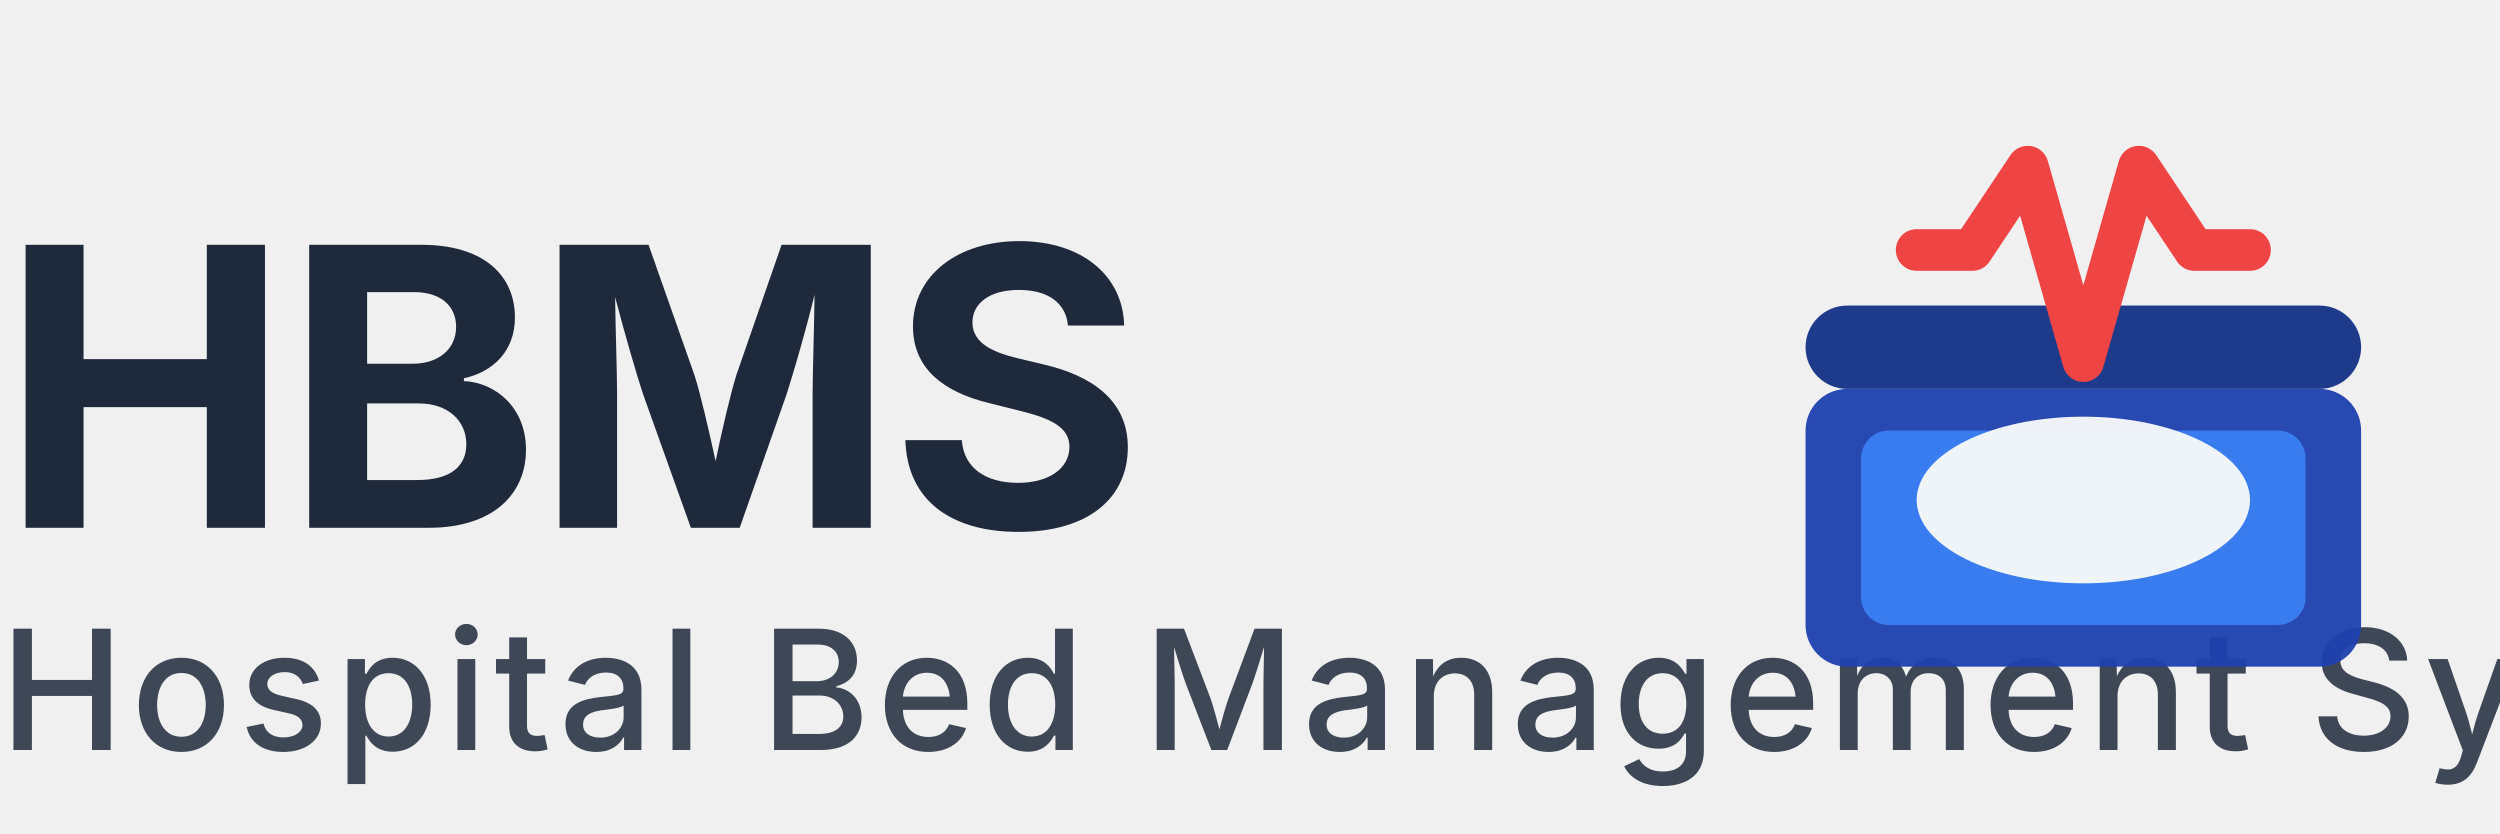
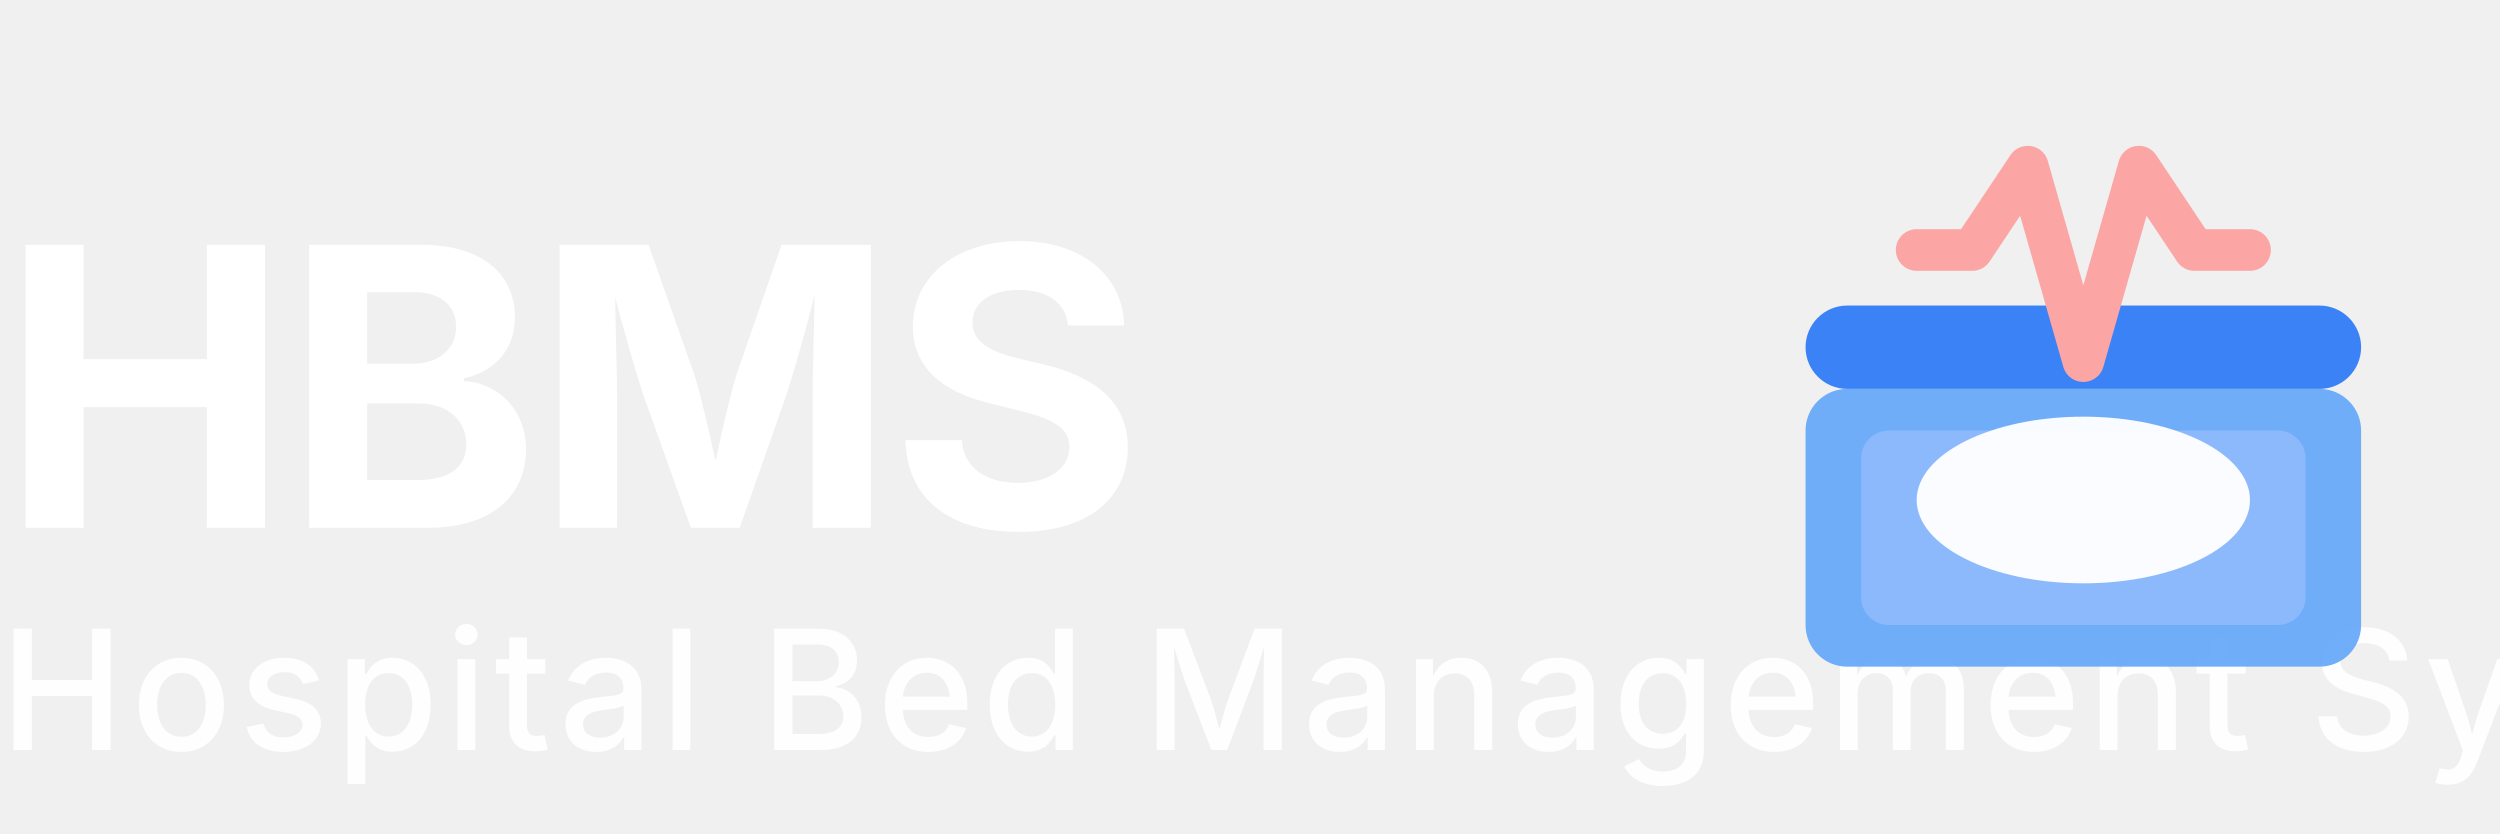
<svg xmlns="http://www.w3.org/2000/svg" width="180px" height="60px" viewBox="0 0 180 60" version="1.1">
  <g stroke="none" stroke-width="1" fill="none" fill-rule="evenodd">
-     <g transform="translate(0, 10)" fill="#1E293B">
+     <g transform="translate(0, 10)" fill="#FFFFFF">
      <text font-family="Inter Variable, Inter, system-ui, sans-serif" font-weight="700" font-size="28" letter-spacing="-0.5">
        <tspan x="0" y="28">HBMS</tspan>
      </text>
-       <text font-family="Inter Variable, Inter, system-ui, sans-serif" font-weight="500" font-size="12" letter-spacing="0.5" opacity="0.85">
+       <text font-family="Inter Variable, Inter, system-ui, sans-serif" font-weight="500" font-size="12" letter-spacing="0.5" opacity="0.9">
        <tspan x="0" y="44">Hospital Bed Management System</tspan>
      </text>
    </g>
    <g transform="translate(130, 8)">
-       <rect x="0" y="20" width="40" height="20" rx="3" fill="#1E40AF" opacity="0.95" />
-       <rect x="4" y="23" width="32" height="14" rx="2" fill="#3B82F6" opacity="0.9" />
-       <rect x="0" y="14" width="40" height="6" rx="3" fill="#1E3A8A" />
-       <ellipse cx="20" cy="28" rx="12" ry="6" fill="#F8FAFC" opacity="0.95" />
-       <path d="M8,10 L12,10 L16,4 L20,18 L24,4 L28,10 L32,10" stroke="#EF4444" stroke-width="3" stroke-linecap="round" stroke-linejoin="round" fill="none" />
-       <path d="M38,8 C36,6 33,6 33,8 C33,10 36,12 38,13 C40,12 43,10 43,8 C43,6 40,6 38,8" fill="#EF4444" transform="translate(38,10) scale(0.7)" />
+       <rect x="0" y="20" width="40" height="20" rx="3" fill="#60A5FA" opacity="0.9" />
+       <rect x="4" y="23" width="32" height="14" rx="2" fill="#93BBFC" opacity="0.8" />
+       <rect x="0" y="14" width="40" height="6" rx="3" fill="#3B82F6" />
+       <ellipse cx="20" cy="28" rx="12" ry="6" fill="#FFFFFF" opacity="0.95" />
+       <path d="M8,10 L12,10 L16,4 L20,18 L24,4 L28,10 L32,10" stroke="#FCA5A5" stroke-width="3" stroke-linecap="round" stroke-linejoin="round" fill="none" />
+       <path d="M38,8 C36,6 33,6 33,8 C33,10 36,12 38,13 C40,12 43,10 43,8 C43,6 40,6 38,8" fill="#FCA5A5" transform="translate(38,10) scale(0.7)" />
    </g>
  </g>
</svg>
